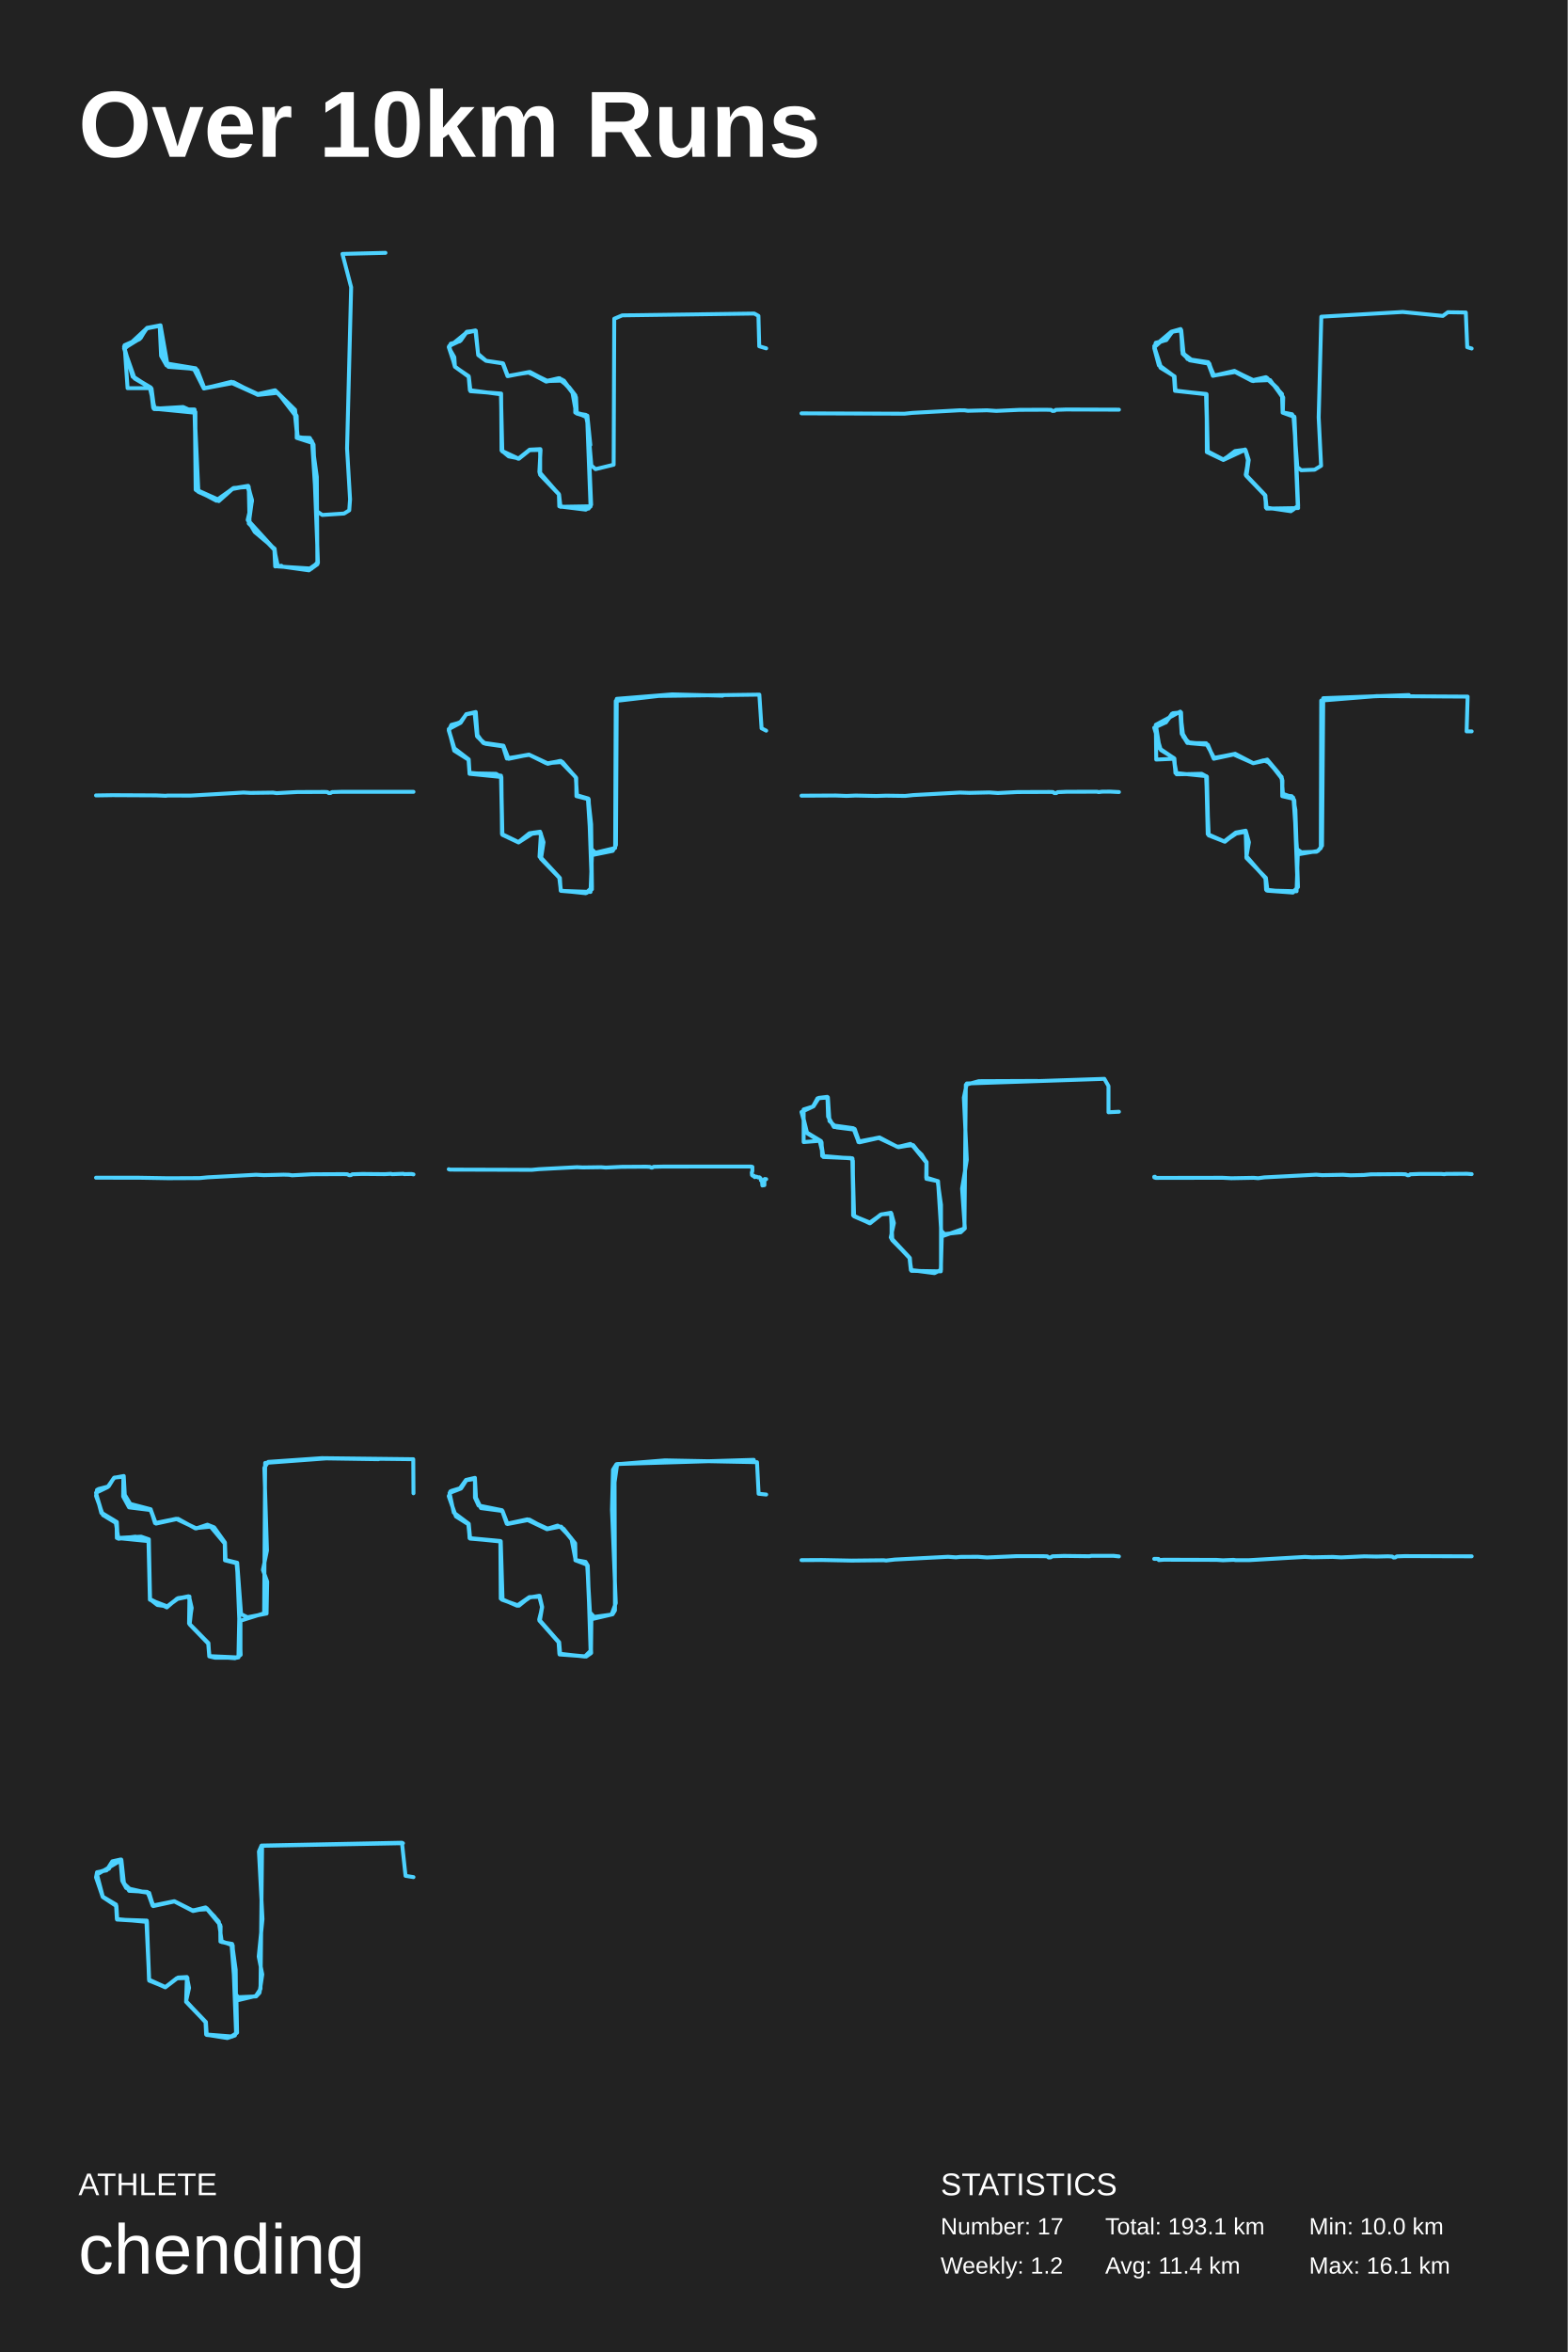
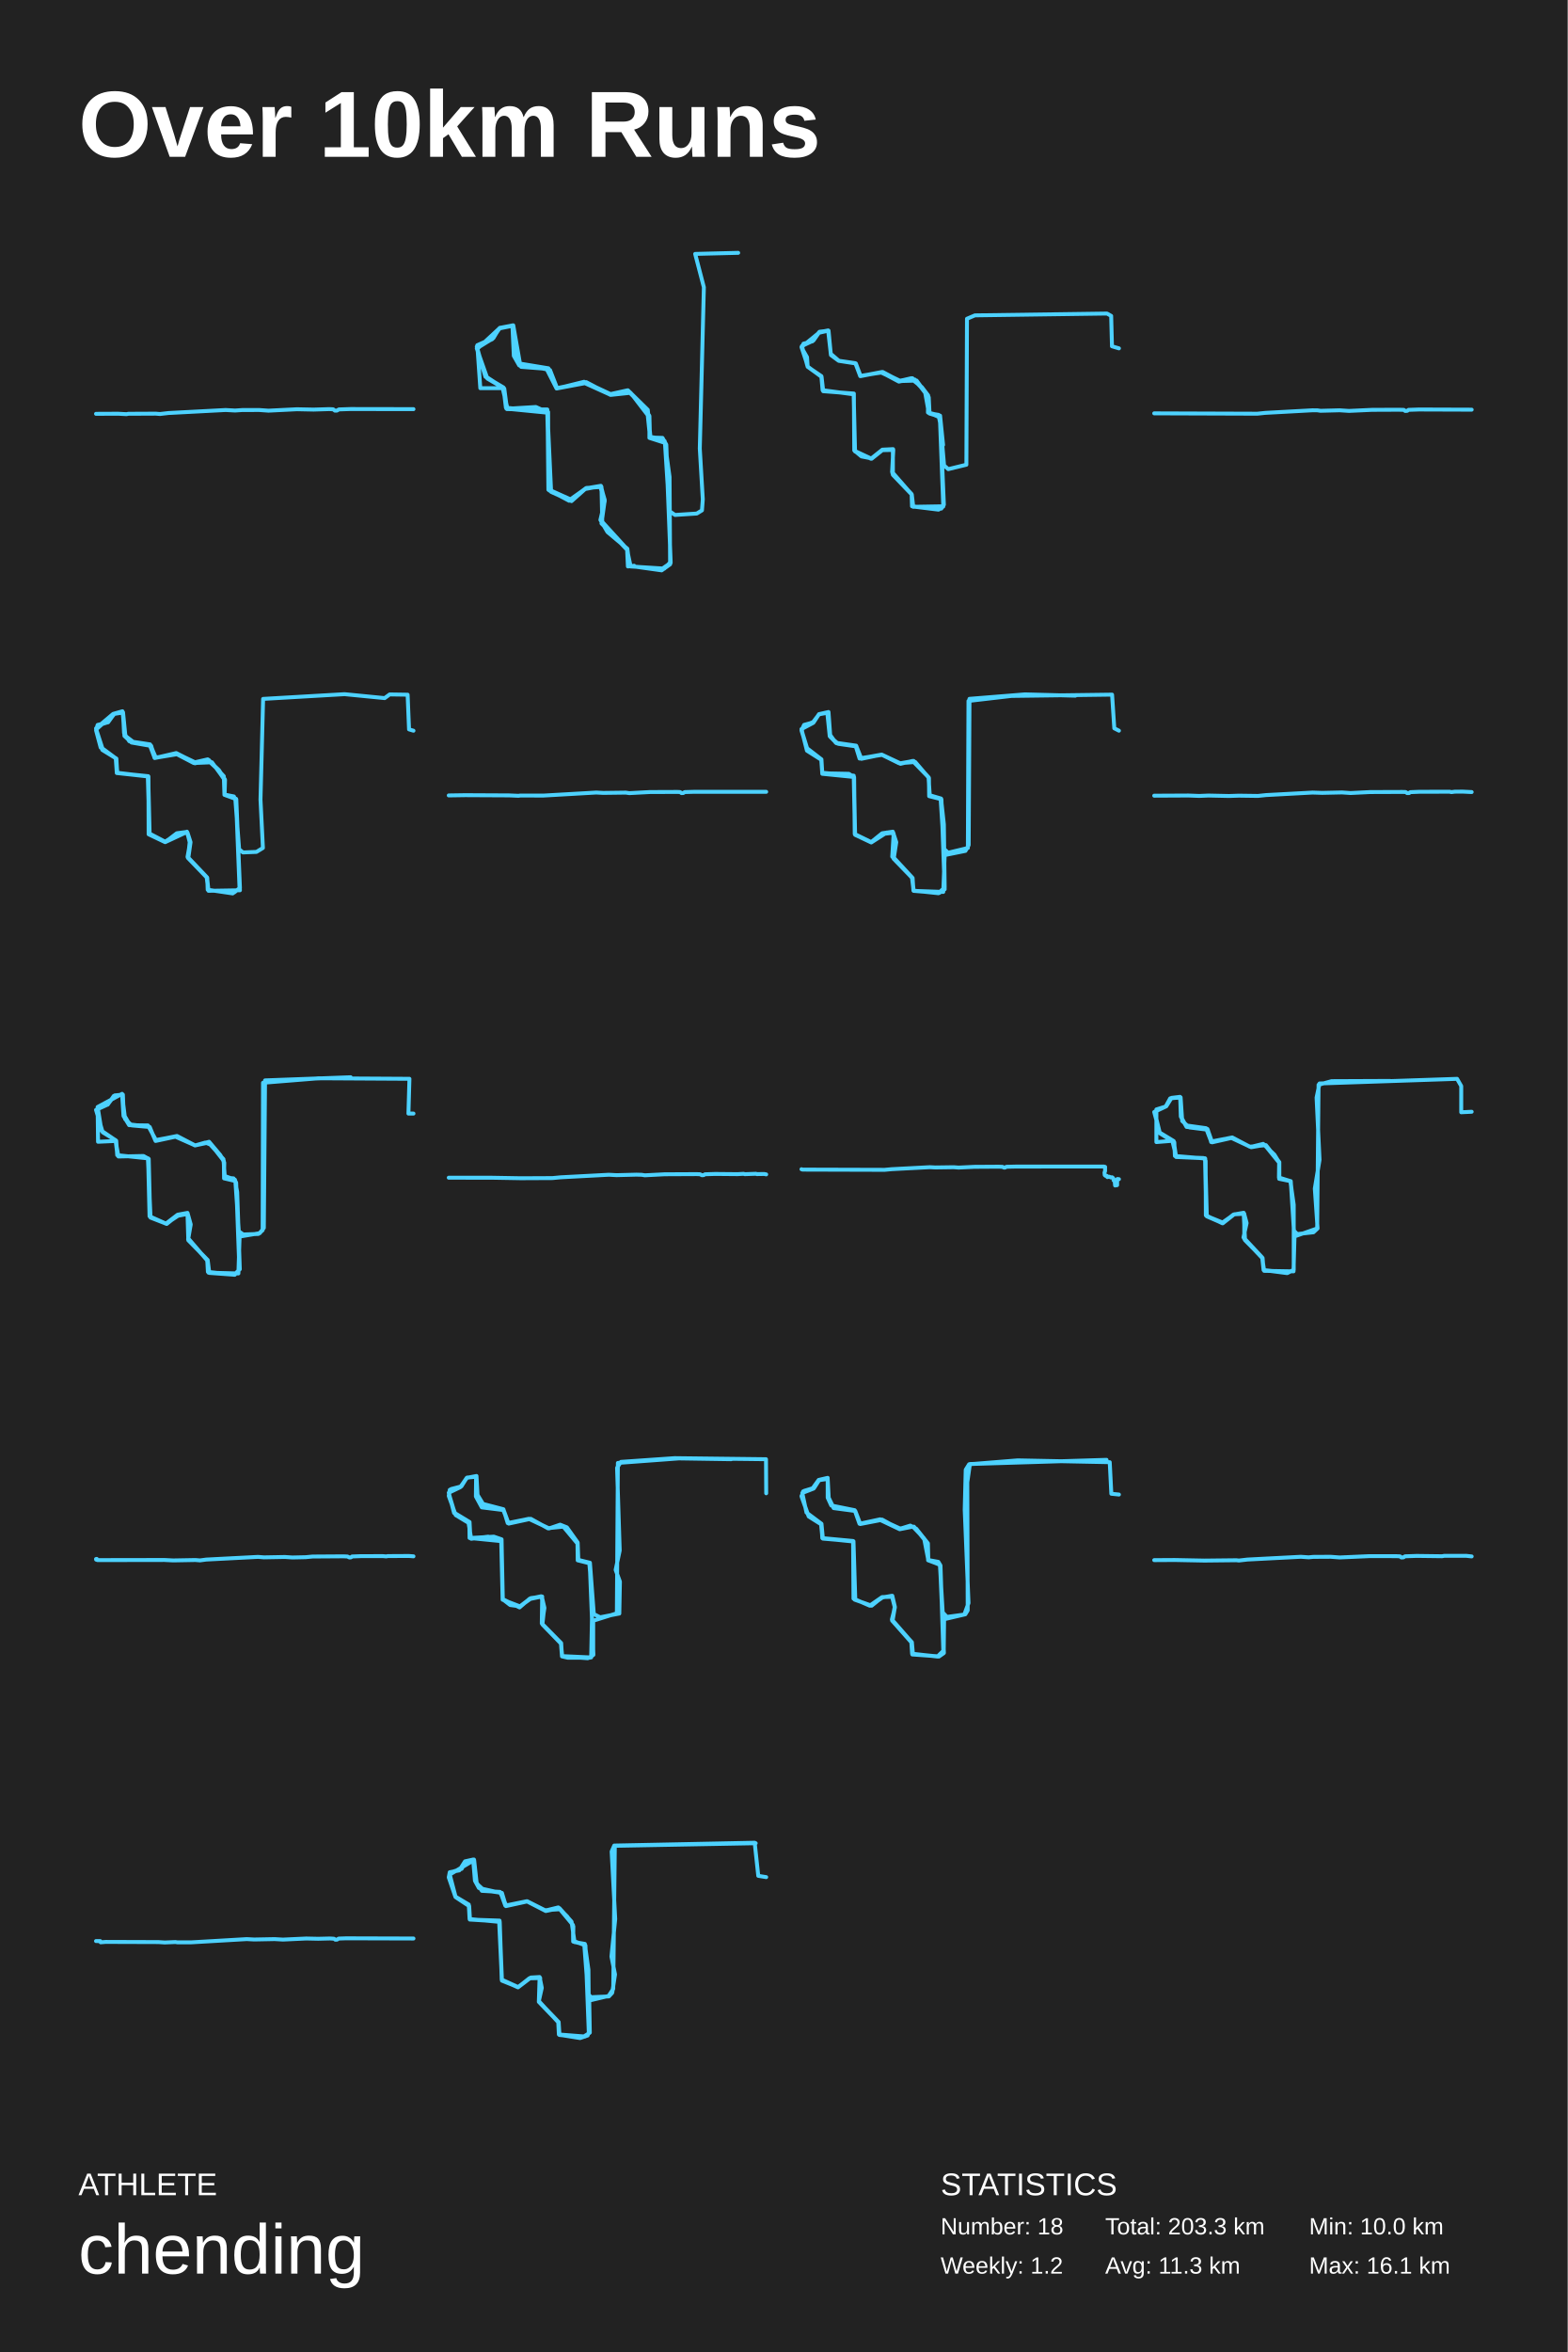
<svg xmlns="http://www.w3.org/2000/svg" baseProfile="full" height="300mm" version="1.1" viewBox="0,0,200,300" width="200mm">
  <defs />
  <rect fill="#222222" height="300" width="200" x="0" y="0" />
  <text fill="#FFFFFF" style="font-size:12px; font-family:Arial; font-weight:bold;" x="10" y="20">Over 10km Runs</text>
  <text fill="#FFFFFF" style="font-size:4px; font-family:Arial" x="10" y="280">ATHLETE</text>
  <text fill="#FFFFFF" style="font-size:9px; font-family:Arial" x="10" y="290">chending</text>
  <text fill="#FFFFFF" style="font-size:4px; font-family:Arial" x="120" y="280">STATISTICS</text>
-   <text fill="#FFFFFF" style="font-size:3px; font-family:Arial" x="120" y="285">Number: 17</text>
+   <text fill="#FFFFFF" style="font-size:3px; font-family:Arial" x="120" y="285">Number: 18</text>
  <text fill="#FFFFFF" style="font-size:3px; font-family:Arial" x="120" y="290">Weekly: 1.2</text>
-   <text fill="#FFFFFF" style="font-size:3px; font-family:Arial" x="141" y="285">Total: 193.1 km</text>
-   <text fill="#FFFFFF" style="font-size:3px; font-family:Arial" x="141" y="290">Avg: 11.4 km</text>
+   <text fill="#FFFFFF" style="font-size:3px; font-family:Arial" x="141" y="285">Total: 203.3 km</text>
+   <text fill="#FFFFFF" style="font-size:3px; font-family:Arial" x="141" y="290">Avg: 11.3 km</text>
  <text fill="#FFFFFF" style="font-size:3px; font-family:Arial" x="167" y="285">Min: 10.0 km</text>
  <text fill="#FFFFFF" style="font-size:3px; font-family:Arial" x="167" y="290">Max: 16.1 km</text>
-   <polyline fill="none" points="49.175,32.25 43.686,32.386 44.798,36.645 44.277,57.212 44.659,63.69 44.555,65.094 43.895,65.502 41.116,65.683 40.386,65.185 39.83,56.487 37.85,55.853 37.85,53.225 35.453,50.1 32.917,50.371 29.617,48.876 26.004,49.556 24.718,47.019 21.244,46.611 20.549,45.388 20.376,41.583 18.778,41.809 17.805,43.259 15.825,44.21 16.902,47.97 19.333,49.556 19.681,52.184 24.822,52.229 25.309,62.739 27.914,63.917 29.651,62.376 31.562,62.014 32.118,63.826 31.736,66.453 35.001,70.032 35.21,72.161 39.413,72.75 40.49,71.98 40.421,60.836 39.795,56.261 37.919,55.762 37.85,53.044 37.051,51.821 35.071,49.783 32.813,50.281 29.512,48.695 26.038,49.556 24.996,47.064 21.487,46.793 20.584,45.207 20.445,41.492 18.743,41.855 15.859,44.527 16.936,48.061 19.229,49.42 19.542,52.002 24.927,52.546 24.961,62.467 27.602,63.871 29.79,62.24 31.736,62.105 31.84,66.816 35.001,70.123 35.453,72.252 39.761,72.524 40.56,71.663 39.969,56.668 39.587,55.989 37.919,55.717 37.572,52.319 35.071,49.828 33.021,50.326 29.721,48.786 26.073,49.511 25.17,47.2 21.348,46.43 20.48,41.492 18.812,41.809 17.735,43.214 15.894,44.029 16.276,49.511 19.125,49.511 19.75,52.138 24.822,52.637 25.066,62.558 27.741,63.826 29.756,62.286 31.666,61.969 32.153,63.917 31.597,66.317 32.5,67.858 35.036,69.987 35.314,72.206 39.379,72.614 40.56,71.799 40.004,56.714 39.518,55.853 37.989,55.808 37.642,52.274 35.106,49.783 32.882,50.371 29.79,48.741 26.038,49.511 24.961,46.974 21.383,46.385 20.688,44.98 20.48,41.537 18.673,41.9 17.944,43.123 15.825,44.437 17.179,48.288 19.264,49.511 19.611,52.138 23.363,51.912 24.857,52.591 24.961,62.422 27.775,63.69 29.756,62.286 31.631,61.969 32.153,63.781 31.736,66.77 35.001,70.032 35.106,72.252 35.905,72.161" stroke="#4dd2ff" stroke-linecap="round" stroke-linejoin="round" stroke-width="0.5" />
-   <polyline fill="none" points="97.75,44.433 96.861,44.168 96.759,40.291 96.226,39.993 79.38,40.225 78.364,40.655 78.288,59.276 75.976,59.839 75.442,59.375 74.908,53.146 73.587,52.749 73.486,50.662 71.936,48.541 69.751,48.607 67.337,47.481 64.745,47.978 64.136,46.354 62.001,46.023 61.01,45.294 60.655,42.146 59.486,42.378 58.647,43.538 57.504,43.836 57.275,44.366 57.961,45.559 58.038,46.752 59.816,48.077 60.019,49.866 63.907,50.231 64.059,57.52 66.194,58.514 67.566,57.42 68.938,57.288 68.861,60.402 71.301,63.019 71.351,64.577 74.248,64.875 75.086,64.875 75.417,64.378 74.985,54.173 74.731,52.914 73.536,52.716 73.231,50.363 71.834,48.541 71.25,48.243 69.827,48.574 67.566,47.481 64.796,47.945 64.11,46.321 62.052,46.023 61.01,45.294 60.655,42.18 59.486,42.445 57.25,44.267 58.088,46.818 59.791,48.044 59.943,49.767 63.907,50.297 64.085,57.586 66.117,58.514 67.489,57.42 68.963,57.387 68.811,60.203 71.301,63.053 71.504,64.643 75.34,64.577 74.908,53.246 73.486,52.616 73.003,49.933 71.402,48.243 69.751,48.574 67.515,47.448 64.796,47.978 64.186,46.354 62.027,46.023 60.985,45.128 60.705,42.18 59.562,42.312 58.774,43.439 57.301,44.134 58.038,46.785 59.791,47.978 60.019,49.899 63.932,50.198 63.983,57.453 64.898,58.216 66.244,58.481 67.566,57.354 68.912,57.288 68.912,60.568 71.326,63.086 71.504,64.61 74.731,65.007 75.34,64.61 74.908,53.08 73.511,52.649 73.409,50.463 71.707,48.409 69.801,48.607 67.616,47.448 66.575,47.646 67.489,47.514 69.674,48.674 71.301,48.342 72.596,49.369 73.409,50.43 73.384,52.616 74.934,53.014 75.315,56.758" stroke="#4dd2ff" stroke-linecap="round" stroke-linejoin="round" stroke-width="0.5" />
-   <polyline fill="none" points="102.25,52.723 115.397,52.768 116.405,52.663 122.432,52.333 123.059,52.337 123.475,52.397 125.9,52.333 127.095,52.412 130.026,52.277 133.445,52.262 134.094,52.281 134.269,52.419 134.533,52.404 134.694,52.277 136.022,52.232 142.75,52.255" stroke="#4dd2ff" stroke-linecap="round" stroke-linejoin="round" stroke-width="0.5" />
-   <polyline fill="none" points="187.75,44.453 187.184,44.285 187.004,39.859 184.716,39.825 184.073,40.295 178.956,39.792 168.567,40.395 168.233,53.238 168.541,59.408 167.719,59.911 165.996,59.978 165.507,59.575 165.019,53.137 163.63,52.634 163.681,50.723 162.036,48.477 159.721,48.577 157.536,47.437 154.707,47.906 154.296,46.398 151.776,45.962 150.876,45.123 150.67,42.139 149.59,42.307 148.741,43.38 147.481,43.782 147.276,44.419 147.919,46.599 149.77,47.974 149.899,49.851 153.936,50.287 153.961,57.664 156.07,58.67 157.561,57.53 158.821,57.362 159.259,58.536 158.95,60.615 161.444,63.23 161.496,64.739 164.684,65.208 165.559,64.538 165.121,53.439 164.839,52.836 163.656,52.601 163.604,50.656 162.627,49.248 161.521,48.208 159.876,48.611 157.664,47.437 154.836,47.906 154.244,46.33 151.981,45.895 151.004,45.19 150.696,42.105 149.461,42.34 147.276,44.285 148.15,46.968 149.847,48.007 149.95,49.818 153.936,50.287 153.987,57.564 156.07,58.603 157.613,57.631 158.924,57.463 159.31,58.67 159.027,60.648 161.419,63.163 161.599,64.873 165.61,64.806 165.121,53.137 163.656,52.634 163.707,50.69 162.936,49.482 161.496,48.108 159.876,48.477 157.561,47.37 154.733,47.94 154.09,46.23 152.059,45.928 151.004,45.123 150.619,41.971 149.436,42.307 147.25,44.151 148.047,46.901 149.796,47.974 149.976,49.851 153.859,50.287 154.064,57.564 156.121,58.637 158.847,57.329 159.207,58.637 158.976,60.682 161.367,63.163 161.573,64.806 164.89,65.074 165.61,64.504 165.147,53.205 163.63,52.567 163.553,50.254 161.624,48.175 159.927,48.544 157.484,47.303 154.887,47.906 154.141,46.196 151.493,45.794 150.824,44.754 150.696,42.105 149.564,42.307 148.793,43.38 147.456,43.715 147.25,44.386 147.841,46.599 149.77,47.974 149.976,49.851 153.91,50.254 154.09,57.664 156.07,58.67 158.873,57.362 159.233,58.804 158.924,60.548 161.419,63.197 161.547,64.773 164.684,65.141" stroke="#4dd2ff" stroke-linecap="round" stroke-linejoin="round" stroke-width="0.5" />
-   <polyline fill="none" points="12.25,101.457 14.355,101.425 19.939,101.453 21.147,101.505 21.374,101.47 24.312,101.477 31.069,101.089 31.961,101.137 34.833,101.099 35.291,101.165 37.902,101.026 41.415,101.012 41.758,101.026 41.947,101.161 42.181,101.148 42.354,101.03 43.578,100.995 52.75,100.998" stroke="#4dd2ff" stroke-linecap="round" stroke-linejoin="round" stroke-width="0.5" />
-   <polyline fill="none" points="97.75,93.198 97.158,92.896 96.875,88.601 84.036,88.768 78.555,89.406 78.478,108.162 75.956,108.766 75.416,108.263 75.004,101.921 73.537,101.552 73.512,99.237 71.762,97.19 69.704,97.358 67.465,96.251 64.66,96.754 64.172,95.177 61.727,94.808 60.852,93.902 60.544,90.916 59.463,91.117 58.845,92.057 57.559,92.56 57.276,93.198 57.97,95.446 59.797,96.855 59.9,98.566 63.914,98.935 64.069,106.417 66.127,107.424 67.542,106.283 68.906,106.082 69.343,107.424 69.035,109.404 71.428,111.987 71.53,113.597 74.721,113.933 75.519,113.195 75.416,105.142 75.056,101.854 73.563,101.418 73.486,99.17 71.428,97.056 69.884,97.425 67.517,96.284 64.686,96.721 64.274,95.211 61.933,94.875 60.929,94.003 60.698,90.815 59.514,91.084 58.691,92.157 57.584,92.459 57.25,93.164 57.996,95.613 59.772,96.855 59.9,98.633 63.297,98.7 63.966,99.137 64.043,106.384 66.179,107.424 67.568,106.384 68.932,106.216 69.292,107.458 69.009,109.538 71.35,111.953 71.556,113.631 74.824,113.899 75.519,113.43 75.107,101.955 73.615,101.418 73.46,99.137 71.556,97.056 69.858,97.358 67.491,96.251 64.892,96.788 64.223,95.11 61.624,94.741 60.878,93.701 60.621,90.882 59.489,91.084 58.768,92.191 57.25,92.996 57.945,95.748 59.797,96.922 59.9,98.7 63.94,99.103 64.094,106.485 66.153,107.458 68.134,106.183 69.009,106.317 68.829,109.269 71.402,112.021 71.556,113.631 75.339,113.765 75.519,109.068 78.169,108.531 78.581,107.793 78.684,89.137 85.76,88.567 92.192,88.735" stroke="#4dd2ff" stroke-linecap="round" stroke-linejoin="round" stroke-width="0.5" />
-   <polyline fill="none" points="102.25,101.491 106.617,101.469 107.999,101.521 109.172,101.472 111.79,101.529 113.042,101.487 115.475,101.521 116.519,101.412 122.452,101.092 123.684,101.133 126.207,101.077 127.302,101.152 129.799,101.028 133.906,101.013 134.328,101.024 134.516,101.16 134.77,101.156 134.923,101.039 136.033,100.994 139.941,100.982 140.16,101.035 140.588,100.979 141.6,100.971 142.75,101.028" stroke="#4dd2ff" stroke-linecap="round" stroke-linejoin="round" stroke-width="0.5" />
-   <polyline fill="none" points="187.75,93.288 187.106,93.288 187.235,88.853 175.641,88.786 168.556,89.357 168.505,108.171 167.964,108.641 166.031,108.708 165.465,108.305 165.027,101.889 163.584,101.553 163.558,99.335 161.961,97.286 161.188,96.984 159.9,97.353 157.323,96.211 154.799,96.681 154.103,95.001 151.81,94.8 150.96,93.994 150.573,90.869 149.517,91.037 148.744,92.146 147.456,92.482 147.508,96.883 149.749,96.782 150.11,98.764 153.304,98.697 153.974,99.067 154.155,106.458 156.164,107.331 157.658,106.189 158.921,105.954 159.333,107.432 159.024,109.212 161.446,112.034 161.523,113.479 164.872,113.848 165.594,113.143 165.259,103.3 164.975,101.721 163.584,101.217 163.61,99.537 163.12,98.596 161.677,96.883 159.9,97.353 157.581,96.144 154.902,96.681 153.871,94.8 151.475,94.766 150.754,93.59 150.573,90.768 147.456,92.448 147.946,95.472 149.826,96.749 149.955,98.596 153.897,98.999 154.077,106.39 156.267,107.365 157.53,106.357 158.921,106.088 159.024,109.448 161.497,111.967 161.703,113.613 164.949,113.848 165.542,113.176 165.13,102.09 164.795,101.553 163.687,101.452 163.507,99.1 161.6,96.984 159.874,97.353 157.504,96.211 154.85,96.782 154.052,94.968 151.527,94.666 150.78,93.389 150.677,90.869 149.646,90.97 148.719,92.146 147.25,92.818 148.1,95.673 149.749,96.681 149.981,98.596 153.871,98.999 154.206,106.558 156.19,107.331 157.968,106.155 158.947,106.155 159.307,107.365 158.998,109.313 161.42,111.967 161.6,113.58 165.413,113.68 165.568,108.977 168.144,108.54 168.659,107.869 168.814,89.055 179.738,88.652" stroke="#4dd2ff" stroke-linecap="round" stroke-linejoin="round" stroke-width="0.5" />
-   <polyline fill="none" points="12.25,150.217 17.698,150.22 21.447,150.285 25.484,150.266 26.496,150.168 32.672,149.84 33.66,149.893 36.184,149.829 36.866,149.847 37.262,149.911 39.788,149.78 43.86,149.761 44.308,149.776 44.545,149.904 44.779,149.885 44.938,149.78 46.218,149.738 49.097,149.764 49.874,149.719 50.004,149.768 51.447,149.715 51.536,149.757 52.496,149.742 52.75,149.795" stroke="#4dd2ff" stroke-linecap="round" stroke-linejoin="round" stroke-width="0.5" />
-   <polyline fill="none" points="57.25,149.137 57.389,149.185 67.854,149.215 68.742,149.131 73.623,148.875 74.339,148.911 76.68,148.878 77.285,148.926 79.295,148.83 82.421,148.811 82.911,148.833 83.054,148.923 83.2,148.935 83.398,148.824 84.641,148.796 95.802,148.79 95.985,148.836 95.98,149.384 95.909,149.547 95.936,149.881 96.036,149.974 96.221,149.989 96.274,150.143 96.519,150.089 96.729,150.191 96.847,150.158 96.937,150.194 97.068,150.372 97.068,150.553 97.205,150.601 97.26,151.21 97.517,151.167 97.521,150.411 97.563,150.381 97.75,150.405" stroke="#4dd2ff" stroke-linecap="round" stroke-linejoin="round" stroke-width="0.5" />
-   <polyline fill="none" points="142.75,141.805 141.418,141.87 141.418,138.526 140.89,137.608 123.342,138.198 122.965,140.002 123.342,147.935 122.739,151.607 123.091,156.688 122.563,157.18 120.501,157.409 120.074,156.983 119.672,150.656 118.214,150.263 118.214,148.23 116.504,146.066 114.443,146.263 112.205,145.083 109.515,145.607 108.862,143.903 106.272,143.542 105.719,142.526 105.543,139.903 104.462,140.034 103.784,141.116 102.527,141.51 102.527,145.673 104.563,145.509 105.066,147.574 108.535,147.706 108.811,148.066 108.837,155.016 110.948,156.032 112.356,154.918 113.663,154.688 113.839,158.196 116.077,160.458 116.203,161.998 119.219,162.392 120.049,161.966 120.049,154.065 119.647,150.656 118.163,150.197 118.189,148.263 117.585,147.279 116.152,145.903 114.543,146.296 112.105,145.149 109.515,145.673 109.088,144.099 106.725,143.804 105.82,142.985 105.619,139.969 104.286,140.1 103.708,141.149 102.3,141.805 102.954,144.46 104.739,145.542 105.041,147.574 108.736,147.738 108.887,155.082 110.973,155.934 112.457,154.885 113.714,154.786 114.041,155.999 113.638,157.835 116.027,160.392 116.203,161.998 119.295,162.326 120.049,161.966 120.049,153.672 119.622,150.656 118.189,150.361 118.214,148.328 116.353,146.034 114.619,146.329 112.105,145.149 109.641,145.706 109.038,144.001 106.373,143.739 105.644,142.428 105.568,140.002 104.412,140.067 103.708,141.149 102.25,141.837 102.979,144.558 104.814,145.706 104.89,147.443 108.761,147.771 108.962,155.147 110.999,156.032 112.457,154.885 113.739,154.819 113.739,158.032 116.027,160.458 116.278,162.097 120.024,162.162 120.149,157.704 123.041,156.688 123.216,138.362 124.876,137.903 132.342,137.871" stroke="#4dd2ff" stroke-linecap="round" stroke-linejoin="round" stroke-width="0.5" />
-   <polyline fill="none" points="147.348,150.092 147.25,150.104 147.262,150.183 147.446,150.243 155.963,150.228 157.093,150.284 159.935,150.232 160.507,150.281 161.305,150.175 167.92,149.832 168.674,149.893 171.341,149.844 172.297,149.908 174.002,149.87 174.871,149.787 178.803,149.761 179.323,149.783 179.583,149.911 179.774,149.893 179.918,149.78 181.042,149.738 183.853,149.734 184.275,149.772 184.468,149.731 187.158,149.716 187.75,149.761" stroke="#4dd2ff" stroke-linecap="round" stroke-linejoin="round" stroke-width="0.5" />
-   <polyline fill="none" points="52.75,190.469 52.724,186.124 41.063,185.988 34.218,186.463 33.723,187.21 34.062,197.766 33.541,200.244 34.088,201.737 34.01,205.81 31.563,206.285 30.756,205.878 30.262,199.327 28.726,198.954 28.7,196.748 27.32,194.813 26.461,194.474 25.056,194.949 22.453,193.727 19.772,194.27 19.226,192.505 16.623,191.826 15.92,190.672 15.79,188.262 14.54,188.5 13.864,189.586 12.562,189.926 12.276,190.57 13.005,192.98 14.905,194.134 15.009,196.171 18.002,196.001 18.991,196.341 19.121,203.977 20.085,204.724 21.334,204.894 22.713,203.841 24.171,203.638 24.119,207.066 26.592,209.577 26.696,211.274 27.424,211.444 30.236,211.444 30.704,211.071 30.236,199.361 28.778,198.954 28.7,196.782 27.008,194.711 24.978,194.915 22.505,193.727 19.876,194.304 19.252,192.607 16.779,192.132 15.972,191.249 15.712,188.296 14.54,188.5 13.734,189.688 12.25,190.401 12.927,192.98 14.775,194.236 15.113,196.273 17.273,196.001 18.939,196.374 19.121,204.045 21.334,204.894 22.661,203.943 24.119,203.638 24.457,205.097 24.145,207.1 26.566,209.645 26.722,211.24 30.418,211.41 30.574,203.875 30.183,199.395 28.7,199.022 28.674,196.884 26.774,194.61 24.926,194.949 22.713,193.727 19.902,194.338 19.2,192.607 16.467,192.268 15.712,190.876 15.738,188.364 14.593,188.466 13.76,189.62 12.38,190.027 12.25,190.808 13.135,193.252 14.879,194.304 14.905,196.171 18.991,196.578 19.147,203.977 21.282,205.029 22.583,203.909 24.041,203.604 24.431,205.029 24.197,207.201 26.566,209.645 26.696,211.274 30.001,211.512 30.678,211.105 30.678,206.726 33.697,205.776 33.827,186.599 41.61,186.022 48.299,186.124" stroke="#4dd2ff" stroke-linecap="round" stroke-linejoin="round" stroke-width="0.5" />
-   <polyline fill="none" points="97.75,190.63 96.78,190.531 96.576,186.504 84.837,186.271 78.636,186.77 78.202,187.469 78.074,192.561 78.559,204.474 78.023,205.938 75.803,206.238 75.267,205.672 74.91,199.582 73.404,199.017 73.353,196.887 71.592,194.724 69.806,194.957 67.279,193.792 64.651,194.358 64.038,192.627 61.052,192.028 60.593,191.03 60.593,188.5 59.445,188.767 58.679,189.832 57.454,190.231 57.276,190.93 58.092,193.226 59.802,194.424 59.904,196.188 63.834,196.554 63.885,203.908 65.952,204.807 67.534,203.709 68.81,203.675 69.142,204.973 68.81,206.704 71.311,209.532 71.388,211.03 74.629,211.263 75.42,210.83 74.935,199.616 73.43,198.983 72.894,196.221 71.465,194.724 69.78,195.056 67.33,193.892 64.753,194.391 64.115,192.727 61.359,192.361 60.644,190.996 60.593,188.634 59.496,188.8 58.883,189.765 57.582,190.164 57.25,190.83 58.169,193.426 59.751,194.424 59.93,196.221 63.86,196.621 64.038,204.041 66.207,204.807 67.483,203.775 68.785,203.542 69.168,205.04 68.785,206.571 71.26,209.399 71.362,210.93 74.603,211.296 75.344,210.564 74.986,199.682 74.706,199.216 73.43,198.983 73.379,196.853 71.898,194.99 71.133,194.591 69.729,195.023 67.534,193.825 64.727,194.358 64.064,192.694 61.333,192.294 60.721,191.03 60.593,188.567 59.496,188.8 58.807,189.865 57.352,190.431 57.888,192.927 59.802,194.358 59.981,196.254 63.885,196.587 64.115,204.041 66.054,204.807 67.611,203.742 68.836,203.542 69.168,204.973 68.862,206.77 71.337,209.466 71.465,210.963 74.782,211.296 75.395,210.863 75.446,206.537 78.151,205.905 78.457,205.406 78.406,189.066 78.738,186.737 96.168,186.204" stroke="#4dd2ff" stroke-linecap="round" stroke-linejoin="round" stroke-width="0.5" />
-   <polyline fill="none" points="102.25,198.996 104.858,198.98 108.649,199.054 112.721,199.009 113.058,199.046 114.145,198.922 120.957,198.569 121.955,198.639 122.519,198.582 124.755,198.569 125.911,198.656 129.709,198.487 133.119,198.491 133.604,198.512 133.778,198.66 134.042,198.647 134.253,198.508 135.73,198.458 138.974,198.499 139.239,198.45 142.048,198.446 142.75,198.524" stroke="#4dd2ff" stroke-linecap="round" stroke-linejoin="round" stroke-width="0.5" />
-   <polyline fill="none" points="147.25,198.835 147.794,198.839 147.841,198.994 148.476,198.943 155.22,198.965 156.016,199.016 157.378,198.958 157.633,198.998 159.388,198.998 166.479,198.585 167.42,198.636 170.024,198.585 171.1,198.647 174.067,198.509 175.587,198.542 177.087,198.506 177.617,198.538 177.78,198.661 178.002,198.651 178.207,198.517 179.17,198.484 187.75,198.509" stroke="#4dd2ff" stroke-linecap="round" stroke-linejoin="round" stroke-width="0.5" />
-   <polyline fill="none" points="52.75,239.43 51.738,239.265 51.282,235.04 33.361,235.403 33.032,236.162 33.487,244.777 33.006,249.563 33.462,251.841 33.107,254.184 32.677,254.646 30.399,254.745 30.019,254.316 29.538,248.012 28.121,247.649 28.096,245.536 26.425,243.523 24.476,243.655 22.223,242.5 19.464,243.061 18.882,241.443 16.097,240.816 15.591,239.892 15.363,237.185 14.326,237.416 13.592,238.572 12.377,238.803 12.25,239.463 13.085,241.905 14.807,242.929 14.908,244.777 18.755,245.14 19.008,252.501 21.109,253.458 22.527,252.336 23.919,252.303 23.767,255.306 26.273,257.914 26.374,259.564 29.311,259.861 30.121,259.366 29.69,248.144 28.121,247.55 28.146,245.701 27.387,244.48 26.222,243.292 24.602,243.688 22.248,242.5 19.591,243.061 18.781,241.311 16.477,241.179 15.667,239.925 15.465,237.185 14.427,237.416 13.895,238.374 12.554,238.803 12.25,239.43 13.111,241.972 14.807,243.094 14.933,244.843 18.73,244.975 19.034,252.567 21.084,253.491 22.729,252.237 23.843,252.171 23.742,255.34 26.248,257.947 26.324,259.531 29.007,259.96 29.969,259.63 30.146,259.135 30.07,251.247 29.614,247.946 28.298,247.715 27.918,245.107 26.374,243.391 24.628,243.754 22.248,242.533 19.54,243.127 19.034,241.443 16.756,241.113 15.819,240.255 15.49,237.251 12.377,239.1 13.111,241.905 14.857,243.127 14.958,244.843 18.679,245.074 19.034,252.633 21.084,253.458 22.704,252.237 23.843,252.171 24.122,253.557 23.742,255.24 26.222,257.947 26.298,259.498 29.64,259.762 30.247,259.267 30.171,255.174 32.652,254.58 33.234,253.689 33.437,235.436 51.408,235.106" stroke="#4dd2ff" stroke-linecap="round" stroke-linejoin="round" stroke-width="0.5" />
+   <polyline fill="none" points="12.25,52.783 15.062,52.77 16.136,52.827 16.383,52.778 19.859,52.761 20.412,52.805 21.496,52.681 28.78,52.297 29.993,52.363 30.908,52.301 33.073,52.297 34.252,52.381 37.884,52.2 40.011,52.244 42.003,52.182 42.498,52.204 42.728,52.376 42.986,52.372 43.237,52.222 44.714,52.173 52.75,52.186" stroke="#4dd2ff" stroke-linecap="round" stroke-linejoin="round" stroke-width="0.5" />
+   <polyline fill="none" points="94.175,32.25 88.686,32.386 89.798,36.645 89.277,57.212 89.659,63.69 89.555,65.094 88.895,65.502 86.116,65.683 85.386,65.185 84.83,56.487 82.85,55.853 82.85,53.225 80.453,50.1 77.917,50.371 74.617,48.876 71.004,49.556 69.718,47.019 66.244,46.611 65.549,45.388 65.376,41.583 63.778,41.809 62.805,43.259 60.825,44.21 61.902,47.97 64.333,49.556 64.681,52.184 69.822,52.229 70.309,62.739 72.914,63.917 74.651,62.376 76.562,62.014 77.118,63.826 76.736,66.453 80.001,70.032 80.21,72.161 84.413,72.75 85.49,71.98 85.421,60.836 84.795,56.261 82.919,55.762 82.85,53.044 82.051,51.821 80.071,49.783 77.813,50.281 74.512,48.695 71.038,49.556 69.996,47.064 66.487,46.793 65.584,45.207 65.445,41.492 63.743,41.855 60.859,44.527 61.936,48.061 64.229,49.42 64.542,52.002 69.927,52.546 69.961,62.467 72.602,63.871 74.79,62.24 76.736,62.105 76.84,66.816 80.001,70.123 80.453,72.252 84.761,72.524 85.56,71.663 84.969,56.668 84.587,55.989 82.919,55.717 82.572,52.319 80.071,49.828 78.021,50.326 74.721,48.786 71.073,49.511 70.17,47.2 66.348,46.43 65.48,41.492 63.812,41.809 62.735,43.214 60.894,44.029 61.276,49.511 64.125,49.511 64.75,52.138 69.822,52.637 70.066,62.558 72.741,63.826 74.756,62.286 76.666,61.969 77.153,63.917 76.597,66.317 77.5,67.858 80.036,69.987 80.314,72.206 84.379,72.614 85.56,71.799 85.004,56.714 84.518,55.853 82.989,55.808 82.642,52.274 80.106,49.783 77.882,50.371 74.79,48.741 71.038,49.511 69.961,46.974 66.383,46.385 65.688,44.98 65.48,41.537 63.673,41.9 62.944,43.123 60.825,44.437 62.179,48.288 64.264,49.511 64.611,52.138 68.363,51.912 69.857,52.591 69.961,62.422 72.775,63.69 74.756,62.286 76.631,61.969 77.153,63.781 76.736,66.77 80.001,70.032 80.106,72.252 80.905,72.161" stroke="#4dd2ff" stroke-linecap="round" stroke-linejoin="round" stroke-width="0.5" />
+   <polyline fill="none" points="142.75,44.433 141.861,44.168 141.759,40.291 141.226,39.993 124.38,40.225 123.364,40.655 123.288,59.276 120.976,59.839 120.442,59.375 119.908,53.146 118.587,52.749 118.486,50.662 116.936,48.541 114.751,48.607 112.337,47.481 109.745,47.978 109.136,46.354 107.001,46.023 106.01,45.294 105.655,42.146 104.486,42.378 103.647,43.538 102.504,43.836 102.275,44.366 102.961,45.559 103.038,46.752 104.816,48.077 105.019,49.866 108.907,50.231 109.059,57.52 111.194,58.514 112.566,57.42 113.938,57.288 113.861,60.402 116.301,63.019 116.351,64.577 119.248,64.875 120.086,64.875 120.417,64.378 119.985,54.173 119.731,52.914 118.536,52.716 118.231,50.363 116.834,48.541 116.25,48.243 114.827,48.574 112.566,47.481 109.796,47.945 109.11,46.321 107.052,46.023 106.01,45.294 105.655,42.18 104.486,42.445 102.25,44.267 103.088,46.818 104.791,48.044 104.943,49.767 108.907,50.297 109.085,57.586 111.117,58.514 112.489,57.42 113.963,57.387 113.811,60.203 116.301,63.053 116.504,64.643 120.34,64.577 119.908,53.246 118.486,52.616 118.003,49.933 116.402,48.243 114.751,48.574 112.515,47.448 109.796,47.978 109.186,46.354 107.027,46.023 105.985,45.128 105.705,42.18 104.562,42.312 103.774,43.439 102.301,44.134 103.038,46.785 104.791,47.978 105.019,49.899 108.932,50.198 108.983,57.453 109.898,58.216 111.244,58.481 112.566,57.354 113.912,57.288 113.912,60.568 116.326,63.086 116.504,64.61 119.731,65.007 120.34,64.61 119.908,53.08 118.511,52.649 118.409,50.463 116.707,48.409 114.801,48.607 112.616,47.448 111.575,47.646 112.489,47.514 114.674,48.674 116.301,48.342 117.596,49.369 118.409,50.43 118.384,52.616 119.934,53.014 120.315,56.758" stroke="#4dd2ff" stroke-linecap="round" stroke-linejoin="round" stroke-width="0.5" />
+   <polyline fill="none" points="147.25,52.723 160.397,52.768 161.405,52.663 167.432,52.333 168.059,52.337 168.475,52.397 170.9,52.333 172.095,52.412 175.026,52.277 178.445,52.262 179.094,52.281 179.269,52.419 179.533,52.404 179.694,52.277 181.022,52.232 187.75,52.255" stroke="#4dd2ff" stroke-linecap="round" stroke-linejoin="round" stroke-width="0.5" />
+   <polyline fill="none" points="52.75,93.203 52.184,93.035 52.004,88.609 49.716,88.575 49.073,89.045 43.956,88.542 33.567,89.145 33.233,101.988 33.541,108.158 32.719,108.661 30.996,108.728 30.507,108.325 30.019,101.887 28.63,101.384 28.681,99.473 27.036,97.227 24.721,97.327 22.536,96.187 19.707,96.656 19.296,95.148 16.776,94.712 15.876,93.873 15.67,90.889 14.59,91.057 13.741,92.13 12.481,92.532 12.276,93.169 12.919,95.349 14.77,96.724 14.899,98.601 18.936,99.037 18.961,106.414 21.07,107.42 22.561,106.28 23.821,106.112 24.259,107.286 23.95,109.365 26.444,111.98 26.496,113.489 29.684,113.958 30.559,113.288 30.121,102.189 29.839,101.586 28.656,101.351 28.604,99.406 27.627,97.998 26.521,96.958 24.876,97.361 22.664,96.187 19.836,96.656 19.244,95.08 16.981,94.645 16.004,93.94 15.696,90.855 14.461,91.09 12.276,93.035 13.15,95.718 14.847,96.757 14.95,98.568 18.936,99.037 18.987,106.314 21.07,107.353 22.613,106.381 23.924,106.213 24.31,107.42 24.027,109.398 26.419,111.913 26.599,113.623 30.61,113.556 30.121,101.887 28.656,101.384 28.707,99.44 27.936,98.232 26.496,96.858 24.876,97.227 22.561,96.12 19.733,96.69 19.09,94.98 17.059,94.678 16.004,93.873 15.619,90.721 14.436,91.057 12.25,92.901 13.047,95.651 14.796,96.724 14.976,98.601 18.859,99.037 19.064,106.314 21.121,107.387 23.847,106.079 24.207,107.387 23.976,109.432 26.367,111.913 26.573,113.556 29.89,113.824 30.61,113.254 30.147,101.955 28.63,101.317 28.553,99.004 26.624,96.925 24.927,97.294 22.484,96.053 19.887,96.656 19.141,94.946 16.493,94.544 15.824,93.504 15.696,90.855 14.564,91.057 13.793,92.13 12.456,92.465 12.25,93.136 12.841,95.349 14.77,96.724 14.976,98.601 18.91,99.004 19.09,106.414 21.07,107.42 23.873,106.112 24.233,107.554 23.924,109.298 26.419,111.947 26.547,113.523 29.684,113.891" stroke="#4dd2ff" stroke-linecap="round" stroke-linejoin="round" stroke-width="0.5" />
+   <polyline fill="none" points="57.25,101.457 59.355,101.425 64.939,101.453 66.147,101.505 66.374,101.47 69.312,101.477 76.069,101.089 76.961,101.137 79.833,101.099 80.291,101.165 82.902,101.026 86.415,101.012 86.758,101.026 86.947,101.161 87.181,101.148 87.354,101.03 88.578,100.995 97.75,100.998" stroke="#4dd2ff" stroke-linecap="round" stroke-linejoin="round" stroke-width="0.5" />
+   <polyline fill="none" points="142.75,93.198 142.158,92.896 141.875,88.601 129.036,88.768 123.555,89.406 123.478,108.162 120.956,108.766 120.416,108.263 120.004,101.921 118.537,101.552 118.512,99.237 116.762,97.19 114.704,97.358 112.465,96.251 109.66,96.754 109.172,95.177 106.727,94.808 105.852,93.902 105.544,90.916 104.463,91.117 103.845,92.057 102.559,92.56 102.276,93.198 102.97,95.446 104.797,96.855 104.9,98.566 108.914,98.935 109.069,106.417 111.127,107.424 112.542,106.283 113.906,106.082 114.343,107.424 114.035,109.404 116.428,111.987 116.53,113.597 119.721,113.933 120.519,113.195 120.416,105.142 120.056,101.854 118.563,101.418 118.486,99.17 116.428,97.056 114.884,97.425 112.517,96.284 109.686,96.721 109.274,95.211 106.933,94.875 105.929,94.003 105.698,90.815 104.514,91.084 103.691,92.157 102.584,92.459 102.25,93.164 102.996,95.613 104.772,96.855 104.9,98.633 108.297,98.7 108.966,99.137 109.043,106.384 111.179,107.424 112.568,106.384 113.932,106.216 114.292,107.458 114.009,109.538 116.35,111.953 116.556,113.631 119.824,113.899 120.519,113.43 120.107,101.955 118.615,101.418 118.46,99.137 116.556,97.056 114.858,97.358 112.491,96.251 109.892,96.788 109.223,95.11 106.624,94.741 105.878,93.701 105.621,90.882 104.489,91.084 103.768,92.191 102.25,92.996 102.945,95.748 104.797,96.922 104.9,98.7 108.94,99.103 109.094,106.485 111.153,107.458 113.134,106.183 114.009,106.317 113.829,109.269 116.402,112.021 116.556,113.631 120.339,113.765 120.519,109.068 123.169,108.531 123.581,107.793 123.684,89.137 130.76,88.567 137.192,88.735" stroke="#4dd2ff" stroke-linecap="round" stroke-linejoin="round" stroke-width="0.5" />
+   <polyline fill="none" points="147.25,101.491 151.617,101.469 152.999,101.521 154.172,101.472 156.79,101.529 158.042,101.487 160.475,101.521 161.519,101.412 167.452,101.092 168.684,101.133 171.207,101.077 172.302,101.152 174.799,101.028 178.906,101.013 179.328,101.024 179.516,101.16 179.77,101.156 179.923,101.039 181.033,100.994 184.941,100.982 185.16,101.035 185.588,100.979 186.6,100.971 187.75,101.028" stroke="#4dd2ff" stroke-linecap="round" stroke-linejoin="round" stroke-width="0.5" />
+   <polyline fill="none" points="52.75,142.038 52.106,142.038 52.235,137.603 40.641,137.536 33.556,138.107 33.505,156.921 32.964,157.391 31.031,157.458 30.465,157.055 30.027,150.639 28.584,150.303 28.558,148.085 26.961,146.036 26.188,145.734 24.9,146.103 22.323,144.961 19.799,145.431 19.103,143.751 16.81,143.55 15.96,142.744 15.573,139.619 14.517,139.787 13.744,140.896 12.456,141.232 12.508,145.633 14.749,145.532 15.11,147.514 18.304,147.447 18.974,147.817 19.155,155.208 21.164,156.081 22.658,154.939 23.921,154.704 24.333,156.182 24.024,157.962 26.446,160.784 26.523,162.229 29.872,162.598 30.594,161.893 30.259,152.05 29.975,150.471 28.584,149.967 28.61,148.287 28.12,147.346 26.677,145.633 24.9,146.103 22.581,144.894 19.902,145.431 18.871,143.55 16.475,143.516 15.754,142.34 15.573,139.518 12.456,141.198 12.946,144.222 14.826,145.499 14.955,147.346 18.897,147.749 19.077,155.14 21.267,156.115 22.53,155.107 23.921,154.838 24.024,158.198 26.497,160.717 26.703,162.363 29.949,162.598 30.542,161.926 30.13,150.84 29.795,150.303 28.687,150.202 28.507,147.85 26.6,145.734 24.874,146.103 22.504,144.961 19.85,145.532 19.052,143.718 16.527,143.416 15.78,142.139 15.677,139.619 14.646,139.72 13.719,140.896 12.25,141.568 13.1,144.423 14.749,145.431 14.981,147.346 18.871,147.749 19.206,155.308 21.19,156.081 22.968,154.905 23.947,154.905 24.307,156.115 23.998,158.063 26.42,160.717 26.6,162.33 30.413,162.43 30.568,157.727 33.144,157.29 33.659,156.619 33.814,137.805 44.738,137.402" stroke="#4dd2ff" stroke-linecap="round" stroke-linejoin="round" stroke-width="0.5" />
+   <polyline fill="none" points="57.25,150.217 62.698,150.22 66.447,150.285 70.484,150.266 71.496,150.168 77.672,149.84 78.66,149.893 81.184,149.829 81.866,149.847 82.262,149.911 84.788,149.78 88.86,149.761 89.308,149.776 89.545,149.904 89.779,149.885 89.938,149.78 91.218,149.738 94.097,149.764 94.874,149.719 95.004,149.768 96.447,149.715 96.536,149.757 97.496,149.742 97.75,149.795" stroke="#4dd2ff" stroke-linecap="round" stroke-linejoin="round" stroke-width="0.5" />
+   <polyline fill="none" points="102.25,149.137 102.389,149.185 112.854,149.215 113.742,149.131 118.623,148.875 119.339,148.911 121.68,148.878 122.285,148.926 124.295,148.83 127.421,148.811 127.911,148.833 128.054,148.923 128.2,148.935 128.398,148.824 129.641,148.796 140.802,148.79 140.985,148.836 140.98,149.384 140.909,149.547 140.936,149.881 141.036,149.974 141.221,149.989 141.274,150.143 141.519,150.089 141.729,150.191 141.847,150.158 141.937,150.194 142.068,150.372 142.068,150.553 142.205,150.601 142.26,151.21 142.517,151.167 142.521,150.411 142.563,150.381 142.75,150.405" stroke="#4dd2ff" stroke-linecap="round" stroke-linejoin="round" stroke-width="0.5" />
+   <polyline fill="none" points="187.75,141.805 186.418,141.87 186.418,138.526 185.89,137.608 168.342,138.198 167.965,140.002 168.342,147.935 167.739,151.607 168.091,156.688 167.563,157.18 165.501,157.409 165.074,156.983 164.672,150.656 163.214,150.263 163.214,148.23 161.504,146.066 159.443,146.263 157.205,145.083 154.515,145.607 153.862,143.903 151.272,143.542 150.719,142.526 150.543,139.903 149.462,140.034 148.784,141.116 147.527,141.51 147.527,145.673 149.563,145.509 150.066,147.574 153.535,147.706 153.811,148.066 153.837,155.016 155.948,156.032 157.356,154.918 158.663,154.688 158.839,158.196 161.077,160.458 161.203,161.998 164.219,162.392 165.049,161.966 165.049,154.065 164.647,150.656 163.163,150.197 163.189,148.263 162.585,147.279 161.152,145.903 159.543,146.296 157.105,145.149 154.515,145.673 154.088,144.099 151.725,143.804 150.82,142.985 150.619,139.969 149.286,140.1 148.708,141.149 147.3,141.805 147.954,144.46 149.739,145.542 150.041,147.574 153.736,147.738 153.887,155.082 155.973,155.934 157.457,154.885 158.714,154.786 159.041,155.999 158.638,157.835 161.027,160.392 161.203,161.998 164.295,162.326 165.049,161.966 165.049,153.672 164.622,150.656 163.189,150.361 163.214,148.328 161.353,146.034 159.619,146.329 157.105,145.149 154.641,145.706 154.038,144.001 151.373,143.739 150.644,142.428 150.568,140.002 149.412,140.067 148.708,141.149 147.25,141.837 147.979,144.558 149.814,145.706 149.89,147.443 153.761,147.771 153.962,155.147 155.999,156.032 157.457,154.885 158.739,154.819 158.739,158.032 161.027,160.458 161.278,162.097 165.024,162.162 165.149,157.704 168.041,156.688 168.216,138.362 169.876,137.903 177.342,137.871" stroke="#4dd2ff" stroke-linecap="round" stroke-linejoin="round" stroke-width="0.5" />
+   <polyline fill="none" points="12.348,198.842 12.25,198.854 12.262,198.933 12.446,198.993 20.963,198.978 22.093,199.034 24.935,198.982 25.507,199.031 26.305,198.925 32.92,198.582 33.674,198.643 36.341,198.594 37.297,198.658 39.002,198.62 39.871,198.537 43.803,198.511 44.323,198.533 44.583,198.661 44.774,198.643 44.918,198.53 46.042,198.488 48.853,198.484 49.275,198.522 49.468,198.481 52.158,198.466 52.75,198.511" stroke="#4dd2ff" stroke-linecap="round" stroke-linejoin="round" stroke-width="0.5" />
+   <polyline fill="none" points="97.75,190.469 97.724,186.124 86.063,185.988 79.218,186.463 78.723,187.21 79.062,197.766 78.541,200.244 79.088,201.737 79.01,205.81 76.563,206.285 75.756,205.878 75.262,199.327 73.726,198.954 73.7,196.748 72.32,194.813 71.461,194.474 70.056,194.949 67.453,193.727 64.772,194.27 64.226,192.505 61.623,191.826 60.92,190.672 60.79,188.262 59.54,188.5 58.864,189.586 57.562,189.926 57.276,190.57 58.005,192.98 59.905,194.134 60.009,196.171 63.002,196.001 63.991,196.341 64.121,203.977 65.085,204.724 66.334,204.894 67.713,203.841 69.171,203.638 69.119,207.066 71.592,209.577 71.696,211.274 72.424,211.444 75.236,211.444 75.704,211.071 75.236,199.361 73.778,198.954 73.7,196.782 72.008,194.711 69.978,194.915 67.505,193.727 64.876,194.304 64.252,192.607 61.779,192.132 60.972,191.249 60.712,188.296 59.54,188.5 58.734,189.688 57.25,190.401 57.927,192.98 59.775,194.236 60.113,196.273 62.273,196.001 63.939,196.374 64.121,204.045 66.334,204.894 67.661,203.943 69.119,203.638 69.457,205.097 69.145,207.1 71.566,209.645 71.722,211.24 75.418,211.41 75.574,203.875 75.183,199.395 73.7,199.022 73.674,196.884 71.774,194.61 69.926,194.949 67.713,193.727 64.902,194.338 64.2,192.607 61.467,192.268 60.712,190.876 60.738,188.364 59.593,188.466 58.76,189.62 57.38,190.027 57.25,190.808 58.135,193.252 59.879,194.304 59.905,196.171 63.991,196.578 64.147,203.977 66.282,205.029 67.583,203.909 69.041,203.604 69.431,205.029 69.197,207.201 71.566,209.645 71.696,211.274 75.001,211.512 75.678,211.105 75.678,206.726 78.697,205.776 78.827,186.599 86.61,186.022 93.299,186.124" stroke="#4dd2ff" stroke-linecap="round" stroke-linejoin="round" stroke-width="0.5" />
+   <polyline fill="none" points="142.75,190.63 141.78,190.531 141.576,186.504 129.837,186.271 123.636,186.77 123.202,187.469 123.074,192.561 123.559,204.474 123.023,205.938 120.803,206.238 120.267,205.672 119.91,199.582 118.404,199.017 118.353,196.887 116.592,194.724 114.806,194.957 112.279,193.792 109.651,194.358 109.038,192.627 106.052,192.028 105.593,191.03 105.593,188.5 104.445,188.767 103.679,189.832 102.454,190.231 102.276,190.93 103.092,193.226 104.802,194.424 104.904,196.188 108.834,196.554 108.885,203.908 110.952,204.807 112.534,203.709 113.81,203.675 114.142,204.973 113.81,206.704 116.311,209.532 116.388,211.03 119.629,211.263 120.42,210.83 119.935,199.616 118.43,198.983 117.894,196.221 116.465,194.724 114.78,195.056 112.33,193.892 109.753,194.391 109.115,192.727 106.359,192.361 105.644,190.996 105.593,188.634 104.496,188.8 103.883,189.765 102.582,190.164 102.25,190.83 103.169,193.426 104.751,194.424 104.93,196.221 108.86,196.621 109.038,204.041 111.207,204.807 112.483,203.775 113.785,203.542 114.168,205.04 113.785,206.571 116.26,209.399 116.362,210.93 119.603,211.296 120.344,210.564 119.986,199.682 119.706,199.216 118.43,198.983 118.379,196.853 116.898,194.99 116.133,194.591 114.729,195.023 112.534,193.825 109.727,194.358 109.064,192.694 106.333,192.294 105.721,191.03 105.593,188.567 104.496,188.8 103.807,189.865 102.352,190.431 102.888,192.927 104.802,194.358 104.981,196.254 108.885,196.587 109.115,204.041 111.054,204.807 112.611,203.742 113.836,203.542 114.168,204.973 113.862,206.77 116.337,209.466 116.465,210.963 119.782,211.296 120.395,210.863 120.446,206.537 123.151,205.905 123.457,205.406 123.406,189.066 123.738,186.737 141.168,186.204" stroke="#4dd2ff" stroke-linecap="round" stroke-linejoin="round" stroke-width="0.5" />
+   <polyline fill="none" points="147.25,198.996 149.858,198.98 153.649,199.054 157.721,199.009 158.058,199.046 159.145,198.922 165.957,198.569 166.955,198.639 167.519,198.582 169.755,198.569 170.911,198.656 174.709,198.487 178.119,198.491 178.604,198.512 178.778,198.66 179.042,198.647 179.253,198.508 180.73,198.458 183.974,198.499 184.239,198.45 187.048,198.446 187.75,198.524" stroke="#4dd2ff" stroke-linecap="round" stroke-linejoin="round" stroke-width="0.5" />
+   <polyline fill="none" points="12.25,247.585 12.794,247.589 12.841,247.744 13.476,247.693 20.22,247.715 21.016,247.766 22.378,247.708 22.633,247.748 24.388,247.748 31.479,247.335 32.42,247.386 35.024,247.335 36.1,247.397 39.067,247.259 40.587,247.292 42.087,247.256 42.617,247.288 42.78,247.411 43.002,247.401 43.207,247.267 44.17,247.234 52.75,247.259" stroke="#4dd2ff" stroke-linecap="round" stroke-linejoin="round" stroke-width="0.5" />
+   <polyline fill="none" points="97.75,239.43 96.738,239.265 96.282,235.04 78.361,235.403 78.032,236.162 78.487,244.777 78.006,249.563 78.462,251.841 78.107,254.184 77.677,254.646 75.399,254.745 75.019,254.316 74.538,248.012 73.121,247.649 73.096,245.536 71.425,243.523 69.476,243.655 67.223,242.5 64.464,243.061 63.882,241.443 61.097,240.816 60.591,239.892 60.363,237.185 59.326,237.416 58.592,238.572 57.377,238.803 57.25,239.463 58.085,241.905 59.807,242.929 59.908,244.777 63.755,245.14 64.008,252.501 66.109,253.458 67.527,252.336 68.919,252.303 68.767,255.306 71.273,257.914 71.374,259.564 74.311,259.861 75.121,259.366 74.69,248.144 73.121,247.55 73.146,245.701 72.387,244.48 71.222,243.292 69.602,243.688 67.248,242.5 64.591,243.061 63.781,241.311 61.477,241.179 60.667,239.925 60.465,237.185 59.427,237.416 58.895,238.374 57.554,238.803 57.25,239.43 58.111,241.972 59.807,243.094 59.933,244.843 63.73,244.975 64.034,252.567 66.084,253.491 67.729,252.237 68.843,252.171 68.742,255.34 71.248,257.947 71.324,259.531 74.007,259.96 74.969,259.63 75.146,259.135 75.07,251.247 74.614,247.946 73.298,247.715 72.918,245.107 71.374,243.391 69.628,243.754 67.248,242.533 64.54,243.127 64.034,241.443 61.756,241.113 60.819,240.255 60.49,237.251 57.377,239.1 58.111,241.905 59.857,243.127 59.958,244.843 63.679,245.074 64.034,252.633 66.084,253.458 67.704,252.237 68.843,252.171 69.122,253.557 68.742,255.24 71.222,257.947 71.298,259.498 74.64,259.762 75.247,259.267 75.171,255.174 77.652,254.58 78.234,253.689 78.437,235.436 96.408,235.106" stroke="#4dd2ff" stroke-linecap="round" stroke-linejoin="round" stroke-width="0.5" />
</svg>
